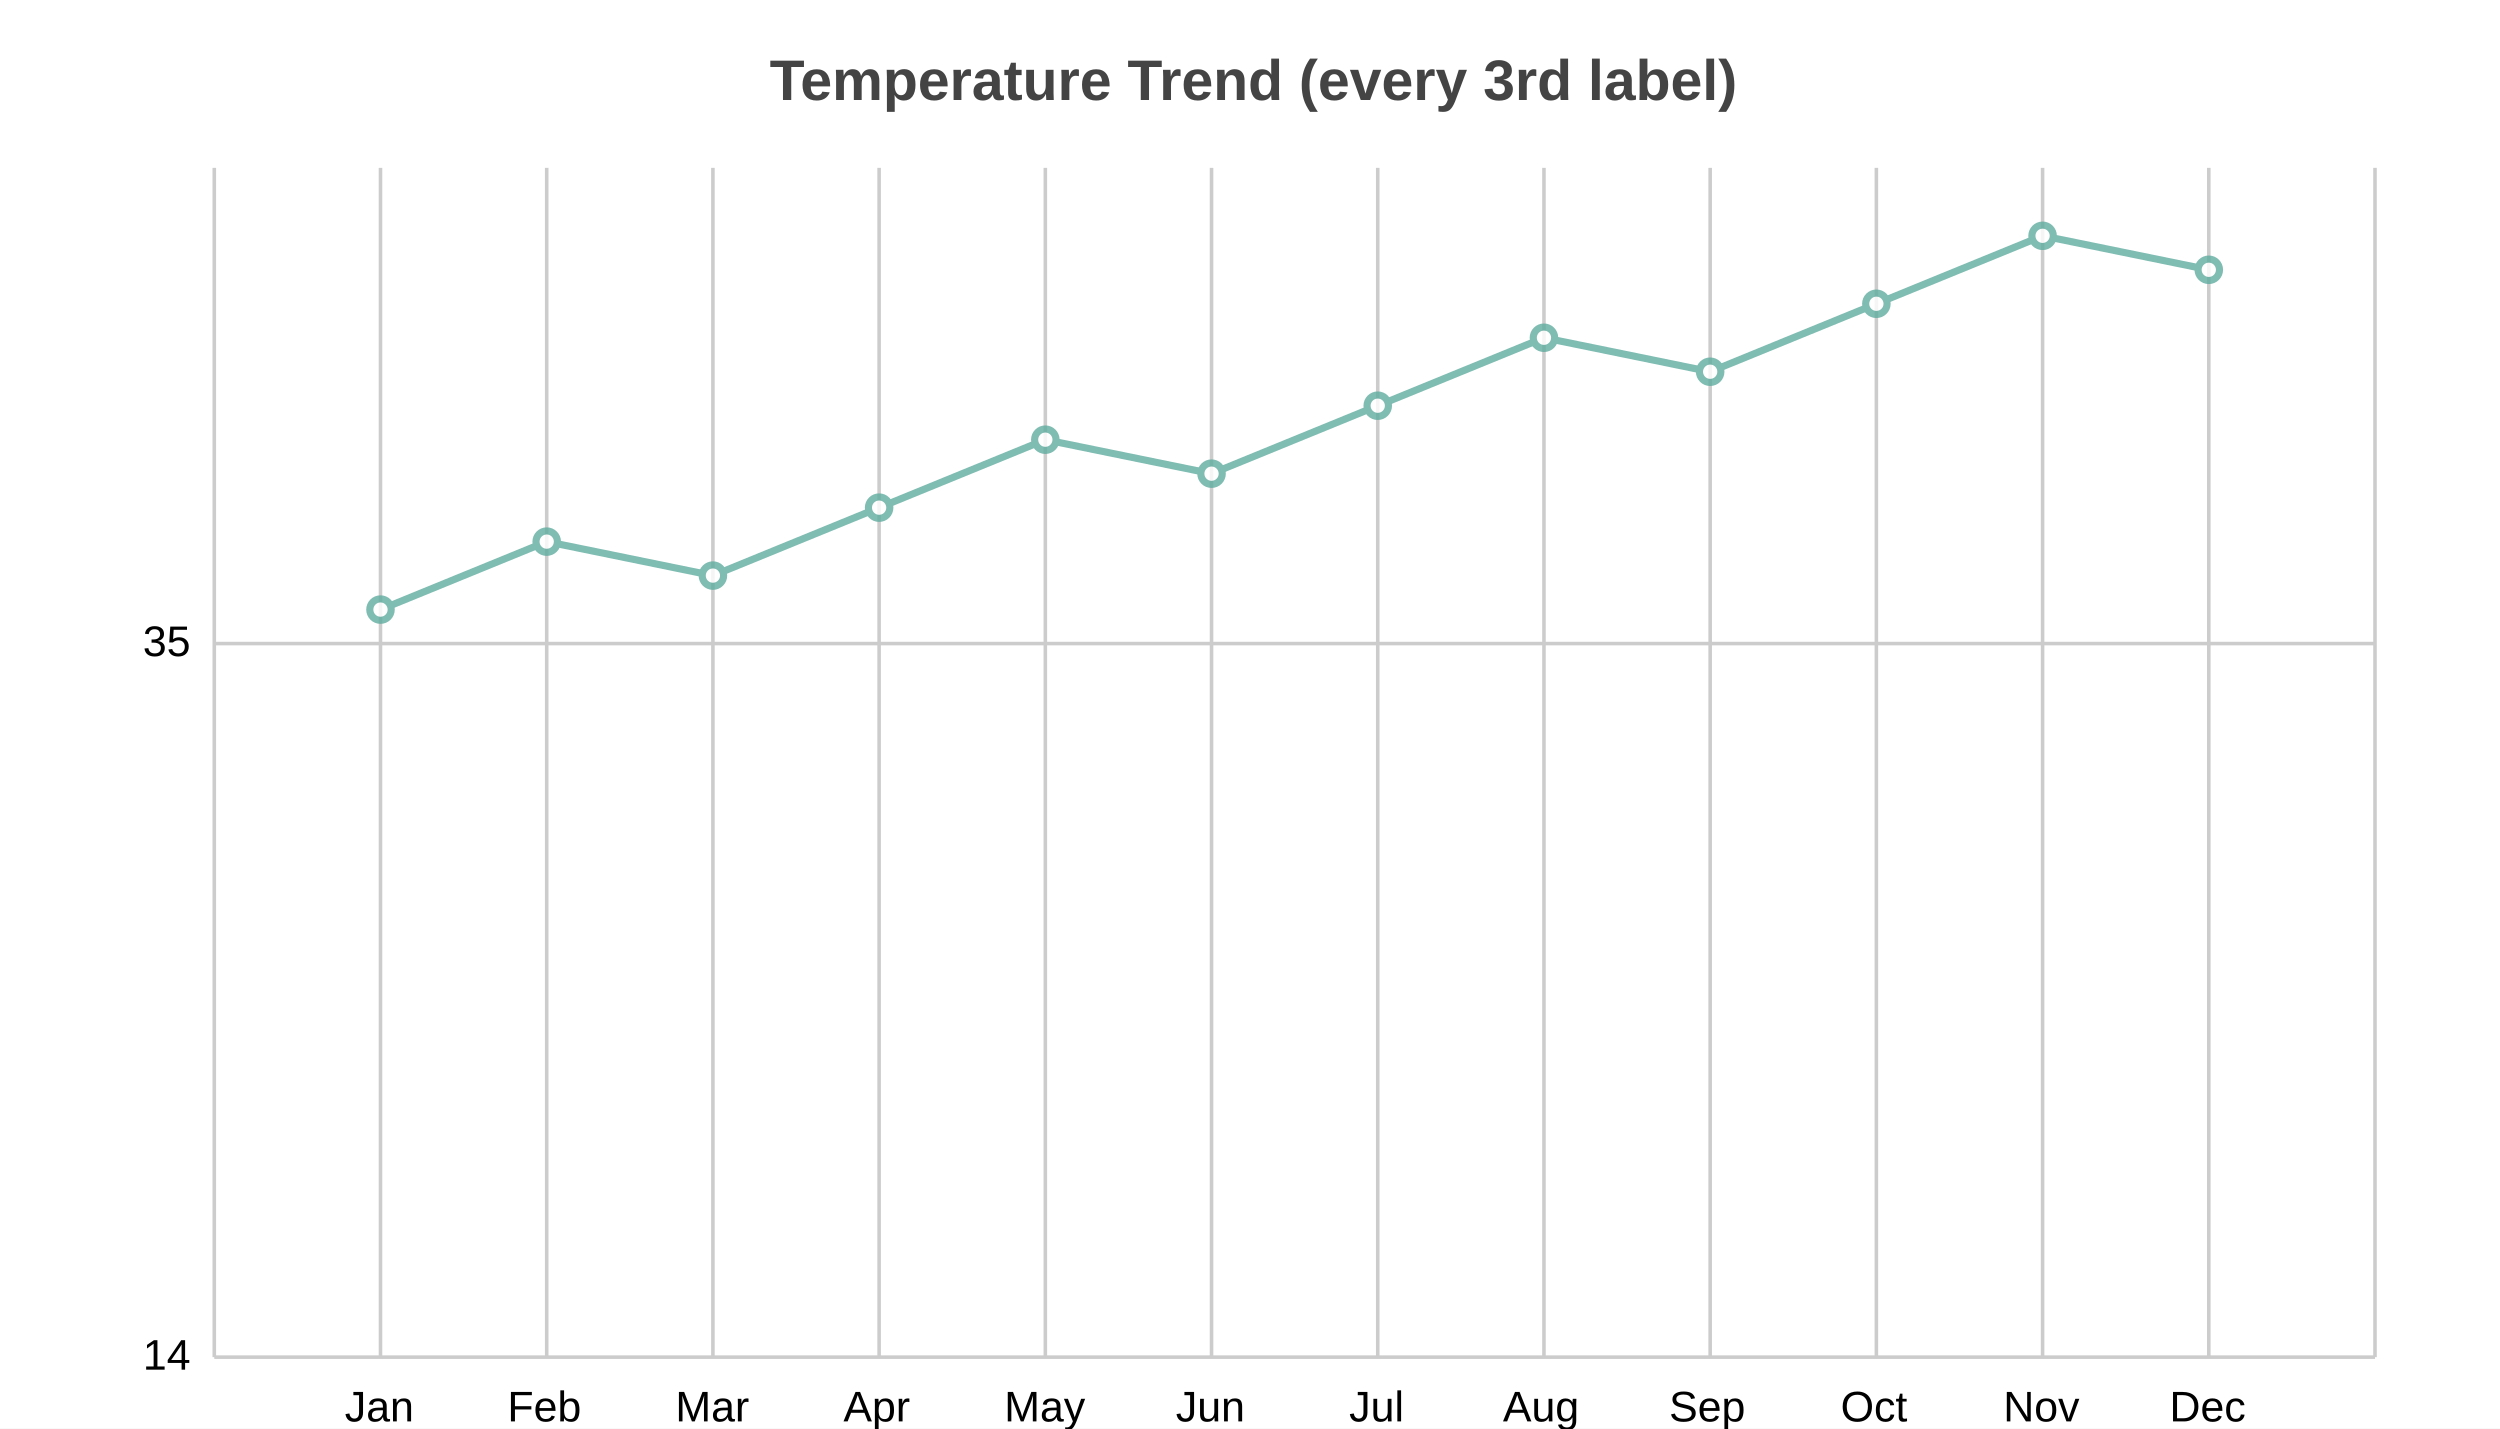
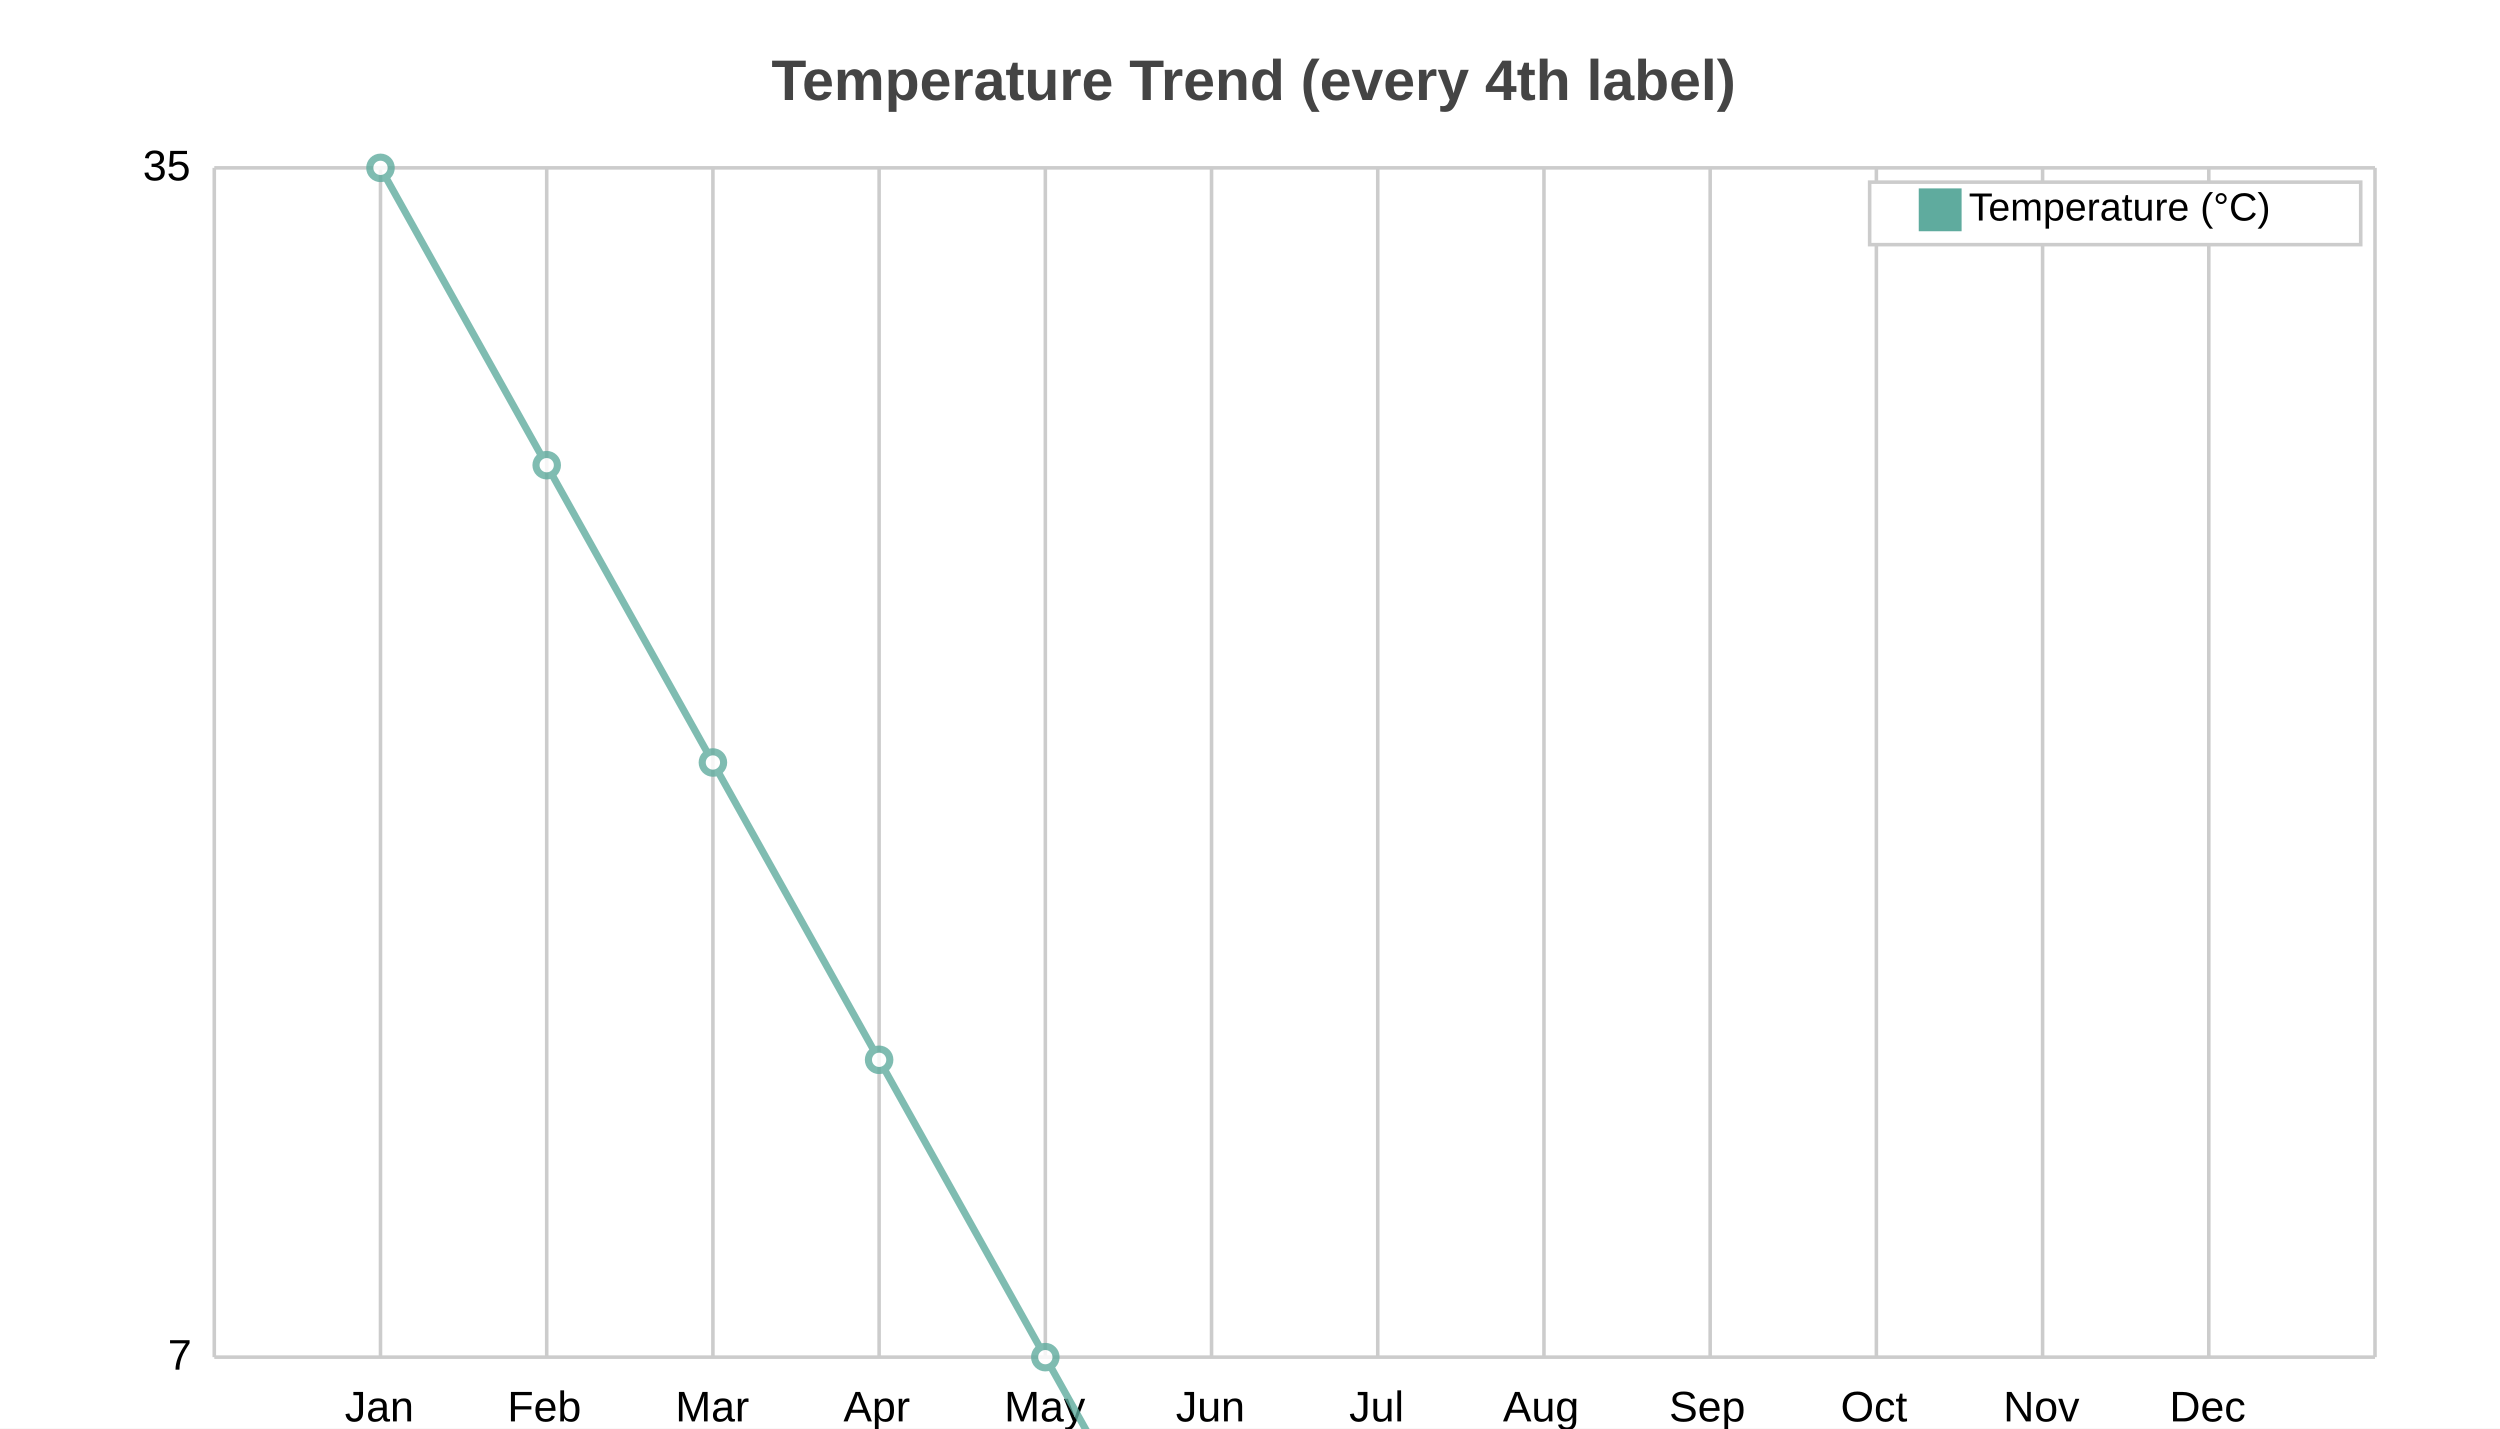
<svg xmlns="http://www.w3.org/2000/svg" width="700" height="400" viewBox="0 0 700 400">
  <path fill="white" d="M0 0 h700 v400 h-700 v-400Z" />
-   <text transform="translate(-134.5, 18)" fill="#444444" font-family="Arial" font-weight="bold" font-size="16" x="350.0" y="10.0">Temperature Trend (every 3rd label)</text>
+   <text transform="translate(-134.0, 18)" fill="#444444" font-family="Arial" font-weight="bold" font-size="16" x="350.0" y="10.0">Temperature Trend (every 4th label)</text>
  <g>
-     <path stroke="#CCCCCC" stroke-dasharray="None" d="M0 133.2 h605.0 M0 333.0 h605.0" transform="translate(60.0, 47.0)" />
+     <path stroke="#CCCCCC" stroke-dasharray="None" d="M0 0.0 h605.0 M0 333.0 h605.0" transform="translate(60.0, 47.0)" />
    <g font-size="12" font-family="Arial" transform="translate(54.0, 47.0)">
-       <text x="0" y="133.2" transform="translate(-14, 3.5)">35</text>
-       <text x="0" y="333.0" transform="translate(-14, 3.5)">14</text>
+       <text x="0" y="0.0" transform="translate(-14, 3.5)">35</text>
+       <text x="0" y="333.0" transform="translate(-7, 3.5)">7</text>
    </g>
  </g>
  <g>
    <path stroke="#CCCCCC" stroke-dasharray="None" d="M0.0 0 v333.0 M46.538 0 v333.0 M93.077 0 v333.0 M139.615 0 v333.0 M186.154 0 v333.0 M232.692 0 v333.0 M279.231 0 v333.0 M325.769 0 v333.0 M372.308 0 v333.0 M418.846 0 v333.0 M465.385 0 v333.0 M511.923 0 v333.0 M558.462 0 v333.0 M605.0 0 v333.0" transform="translate(60.0, 47.0)" />
    <g font-size="12" font-family="Arial" transform="translate(60.0, 65.0)">
      <text x="0.0" y="333.0" transform="translate(-2.0, 0)"> </text>
      <text x="46.538" y="333.0" transform="translate(-10.0, 0)">Jan</text>
      <text x="93.077" y="333.0" transform="translate(-11.0, 0)">Feb</text>
      <text x="139.615" y="333.0" transform="translate(-10.5, 0)">Mar</text>
      <text x="186.154" y="333.0" transform="translate(-10.0, 0)">Apr</text>
      <text x="232.692" y="333.0" transform="translate(-11.5, 0)">May</text>
      <text x="279.231" y="333.0" transform="translate(-10.0, 0)">Jun</text>
      <text x="325.769" y="333.0" transform="translate(-8.0, 0)">Jul</text>
      <text x="372.308" y="333.0" transform="translate(-11.5, 0)">Aug</text>
      <text x="418.846" y="333.0" transform="translate(-11.5, 0)">Sep</text>
      <text x="465.385" y="333.0" transform="translate(-10.0, 0)">Oct</text>
      <text x="511.923" y="333.0" transform="translate(-11.0, 0)">Nov</text>
      <text x="558.462" y="333.0" transform="translate(-11.0, 0)">Dec</text>
      <text x="605.0" y="333.0" transform="translate(-2.0, 0)"> </text>
    </g>
  </g>
  <g opacity="0.8" transform="translate(-35.0, -20.0) rotate(180, 350.0, 200.0) scale(-1, 1) translate(-605.0, 0)">
    <g fill="white" stroke="#5fab9e" stroke-width="2">
-       <path d="M46.538 209.314 L93.077 228.343 L139.615 218.829 L186.154 237.857 L232.692 256.886 L279.231 247.371 L325.769 266.4 L372.308 285.429 L418.846 275.914 L465.385 294.943 L511.923 313.971 L558.462 304.457" fill="none" />
-       <circle cx="46.538" cy="209.314" r="3" />
-       <circle cx="93.077" cy="228.343" r="3" />
-       <circle cx="139.615" cy="218.829" r="3" />
-       <circle cx="186.154" cy="237.857" r="3" />
-       <circle cx="232.692" cy="256.886" r="3" />
-       <circle cx="279.231" cy="247.371" r="3" />
-       <circle cx="325.769" cy="266.4" r="3" />
-       <circle cx="372.308" cy="285.429" r="3" />
-       <circle cx="418.846" cy="275.914" r="3" />
-       <circle cx="465.385" cy="294.943" r="3" />
-       <circle cx="511.923" cy="313.971" r="3" />
-       <circle cx="558.462" cy="304.457" r="3" />
+       <path d="M46.538 333.0 L93.077 249.75 L139.615 166.5 L186.154 83.25 L232.692 0.0 L279.231 -83.25" fill="none" />
+       <circle cx="46.538" cy="333.0" r="3" />
+       <circle cx="93.077" cy="249.75" r="3" />
+       <circle cx="139.615" cy="166.5" r="3" />
+       <circle cx="186.154" cy="83.25" r="3" />
+       <circle cx="232.692" cy="0.0" r="3" />
+       <circle cx="279.231" cy="-83.25" r="3" />
+     </g>
+   </g>
+   <g>
+     <rect transform="translate(-13.75, -1.75)" x="537.25" y="52.75" width="137.5" height="17.5" fill="#ffffff" stroke="#CCCCCC" />
+     <g transform="translate(0, 12)">
+       <rect y="40.75" x="537.25" width="12" height="12" fill="#5fab9e" />
+       <text y="49.75" x="551.25" font-size="11" font-family="Arial">Temperature (°C)</text>
    </g>
  </g>
</svg>
